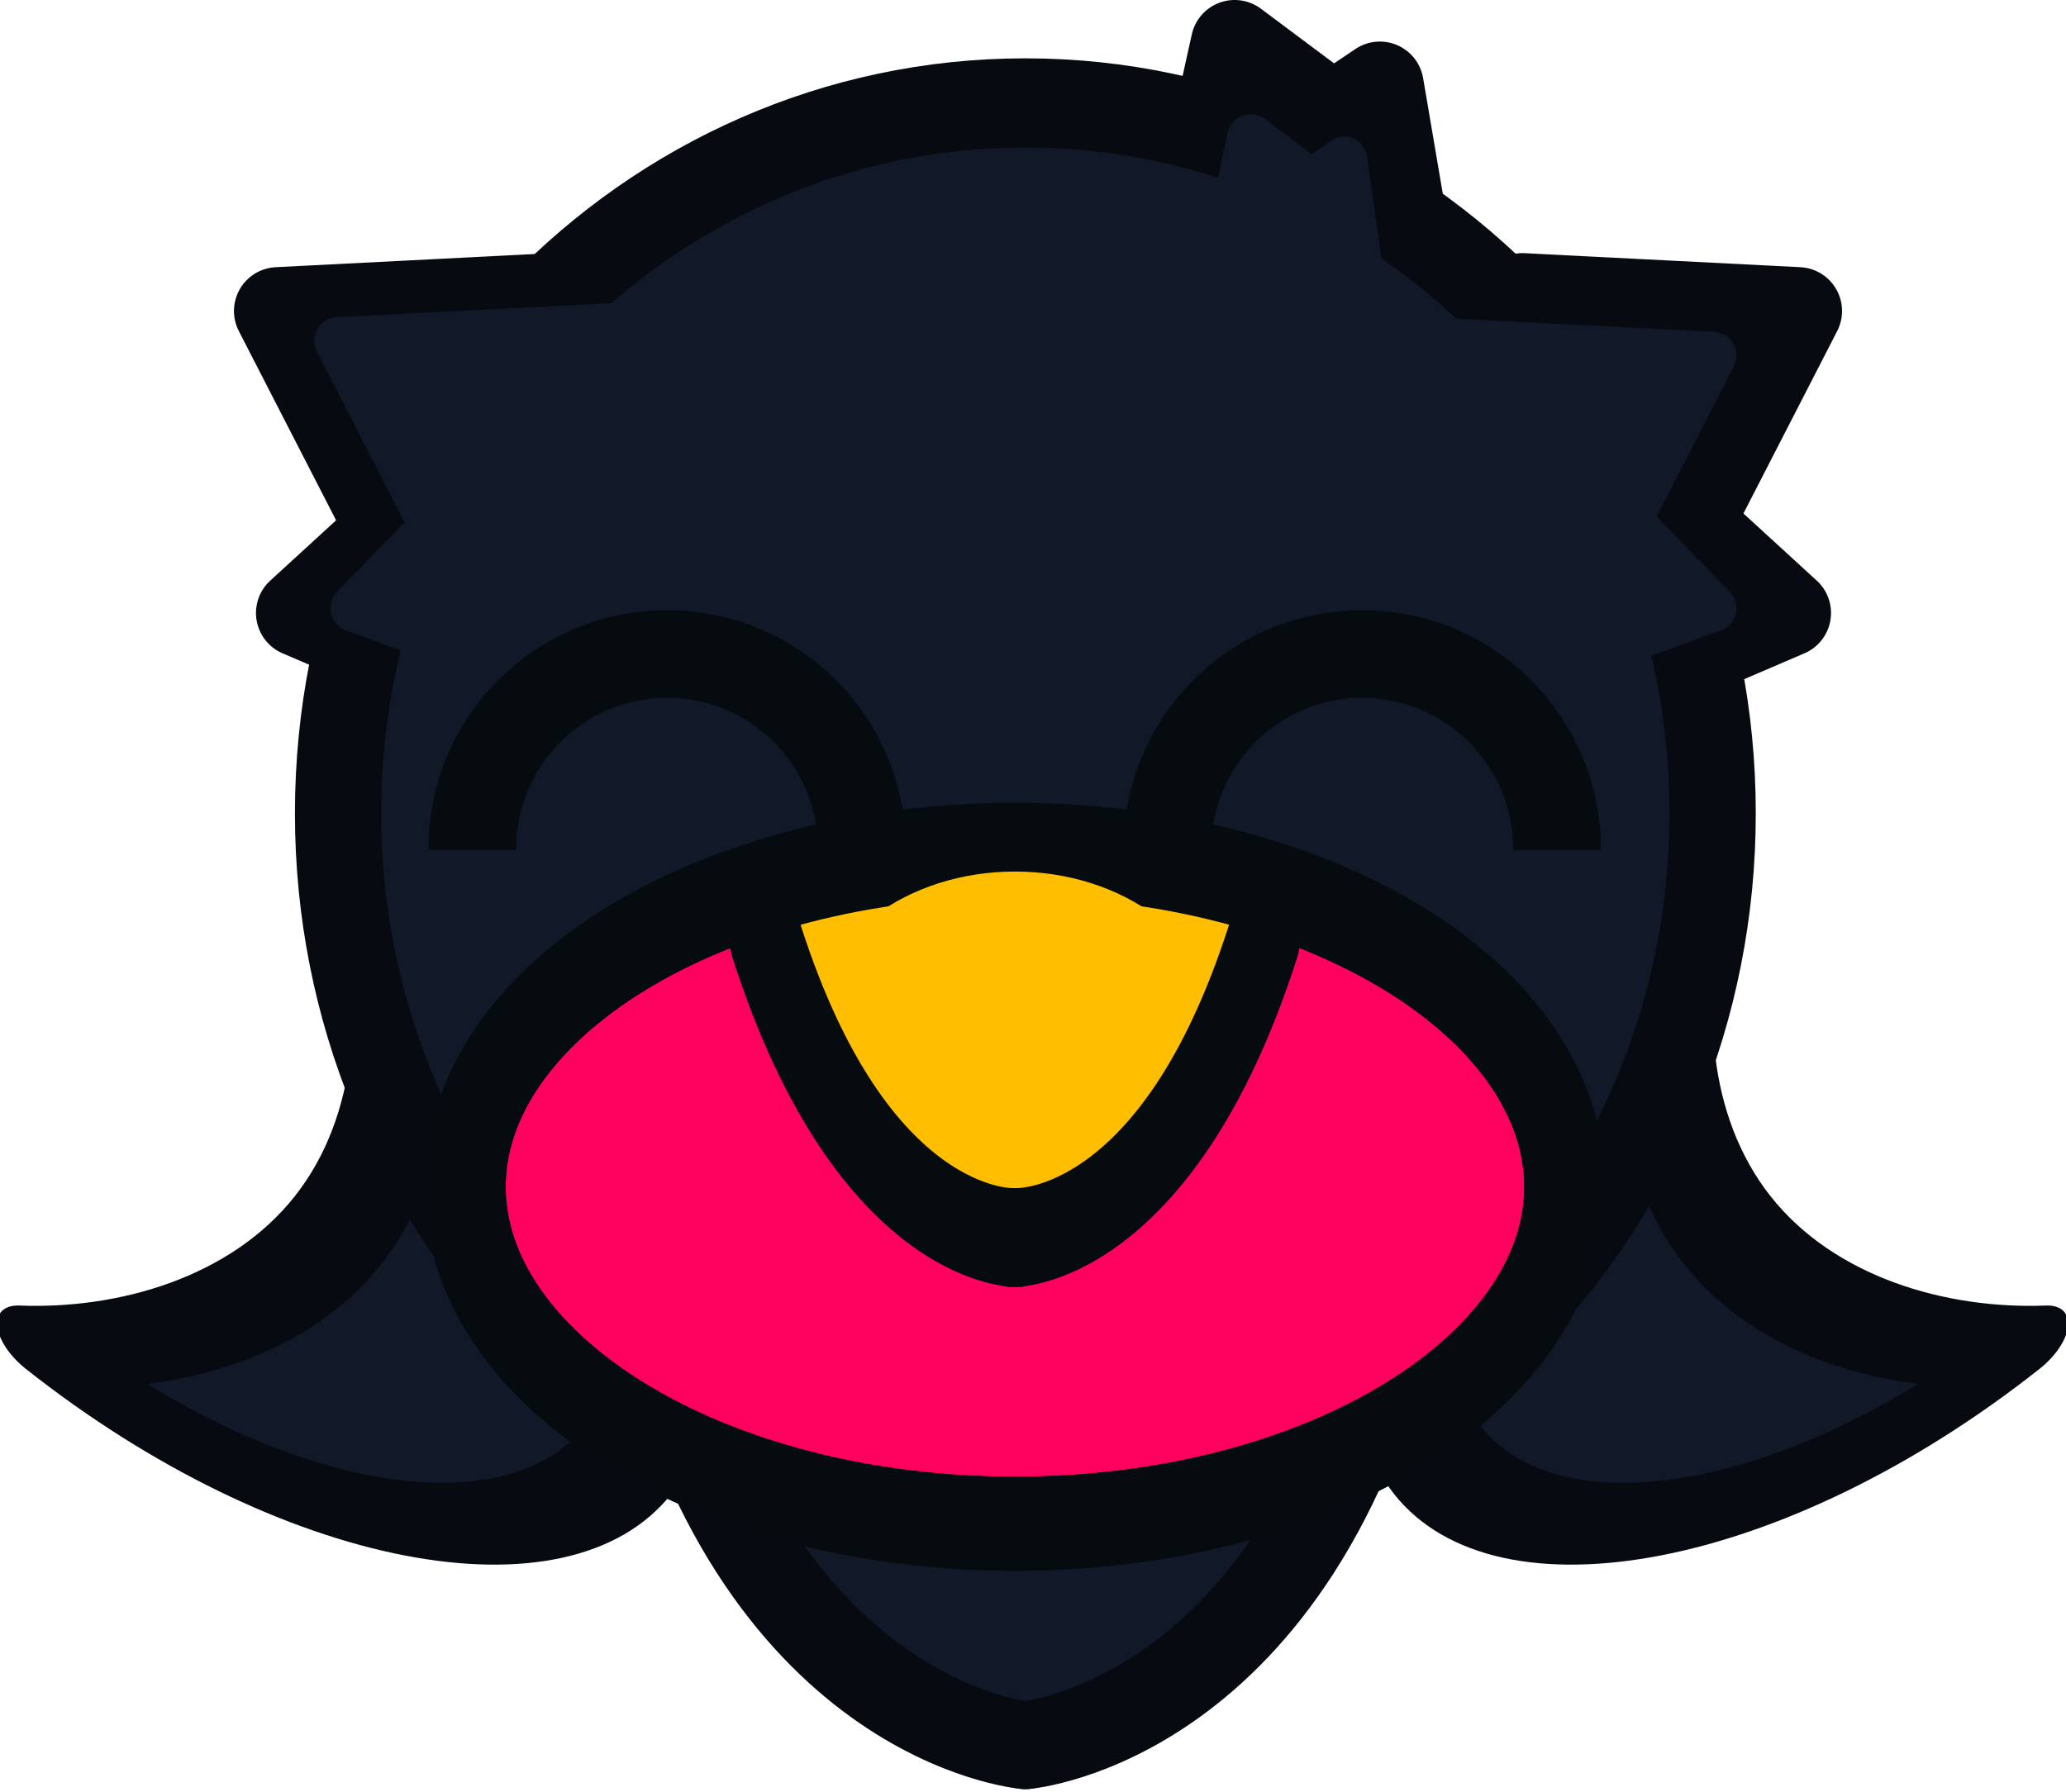
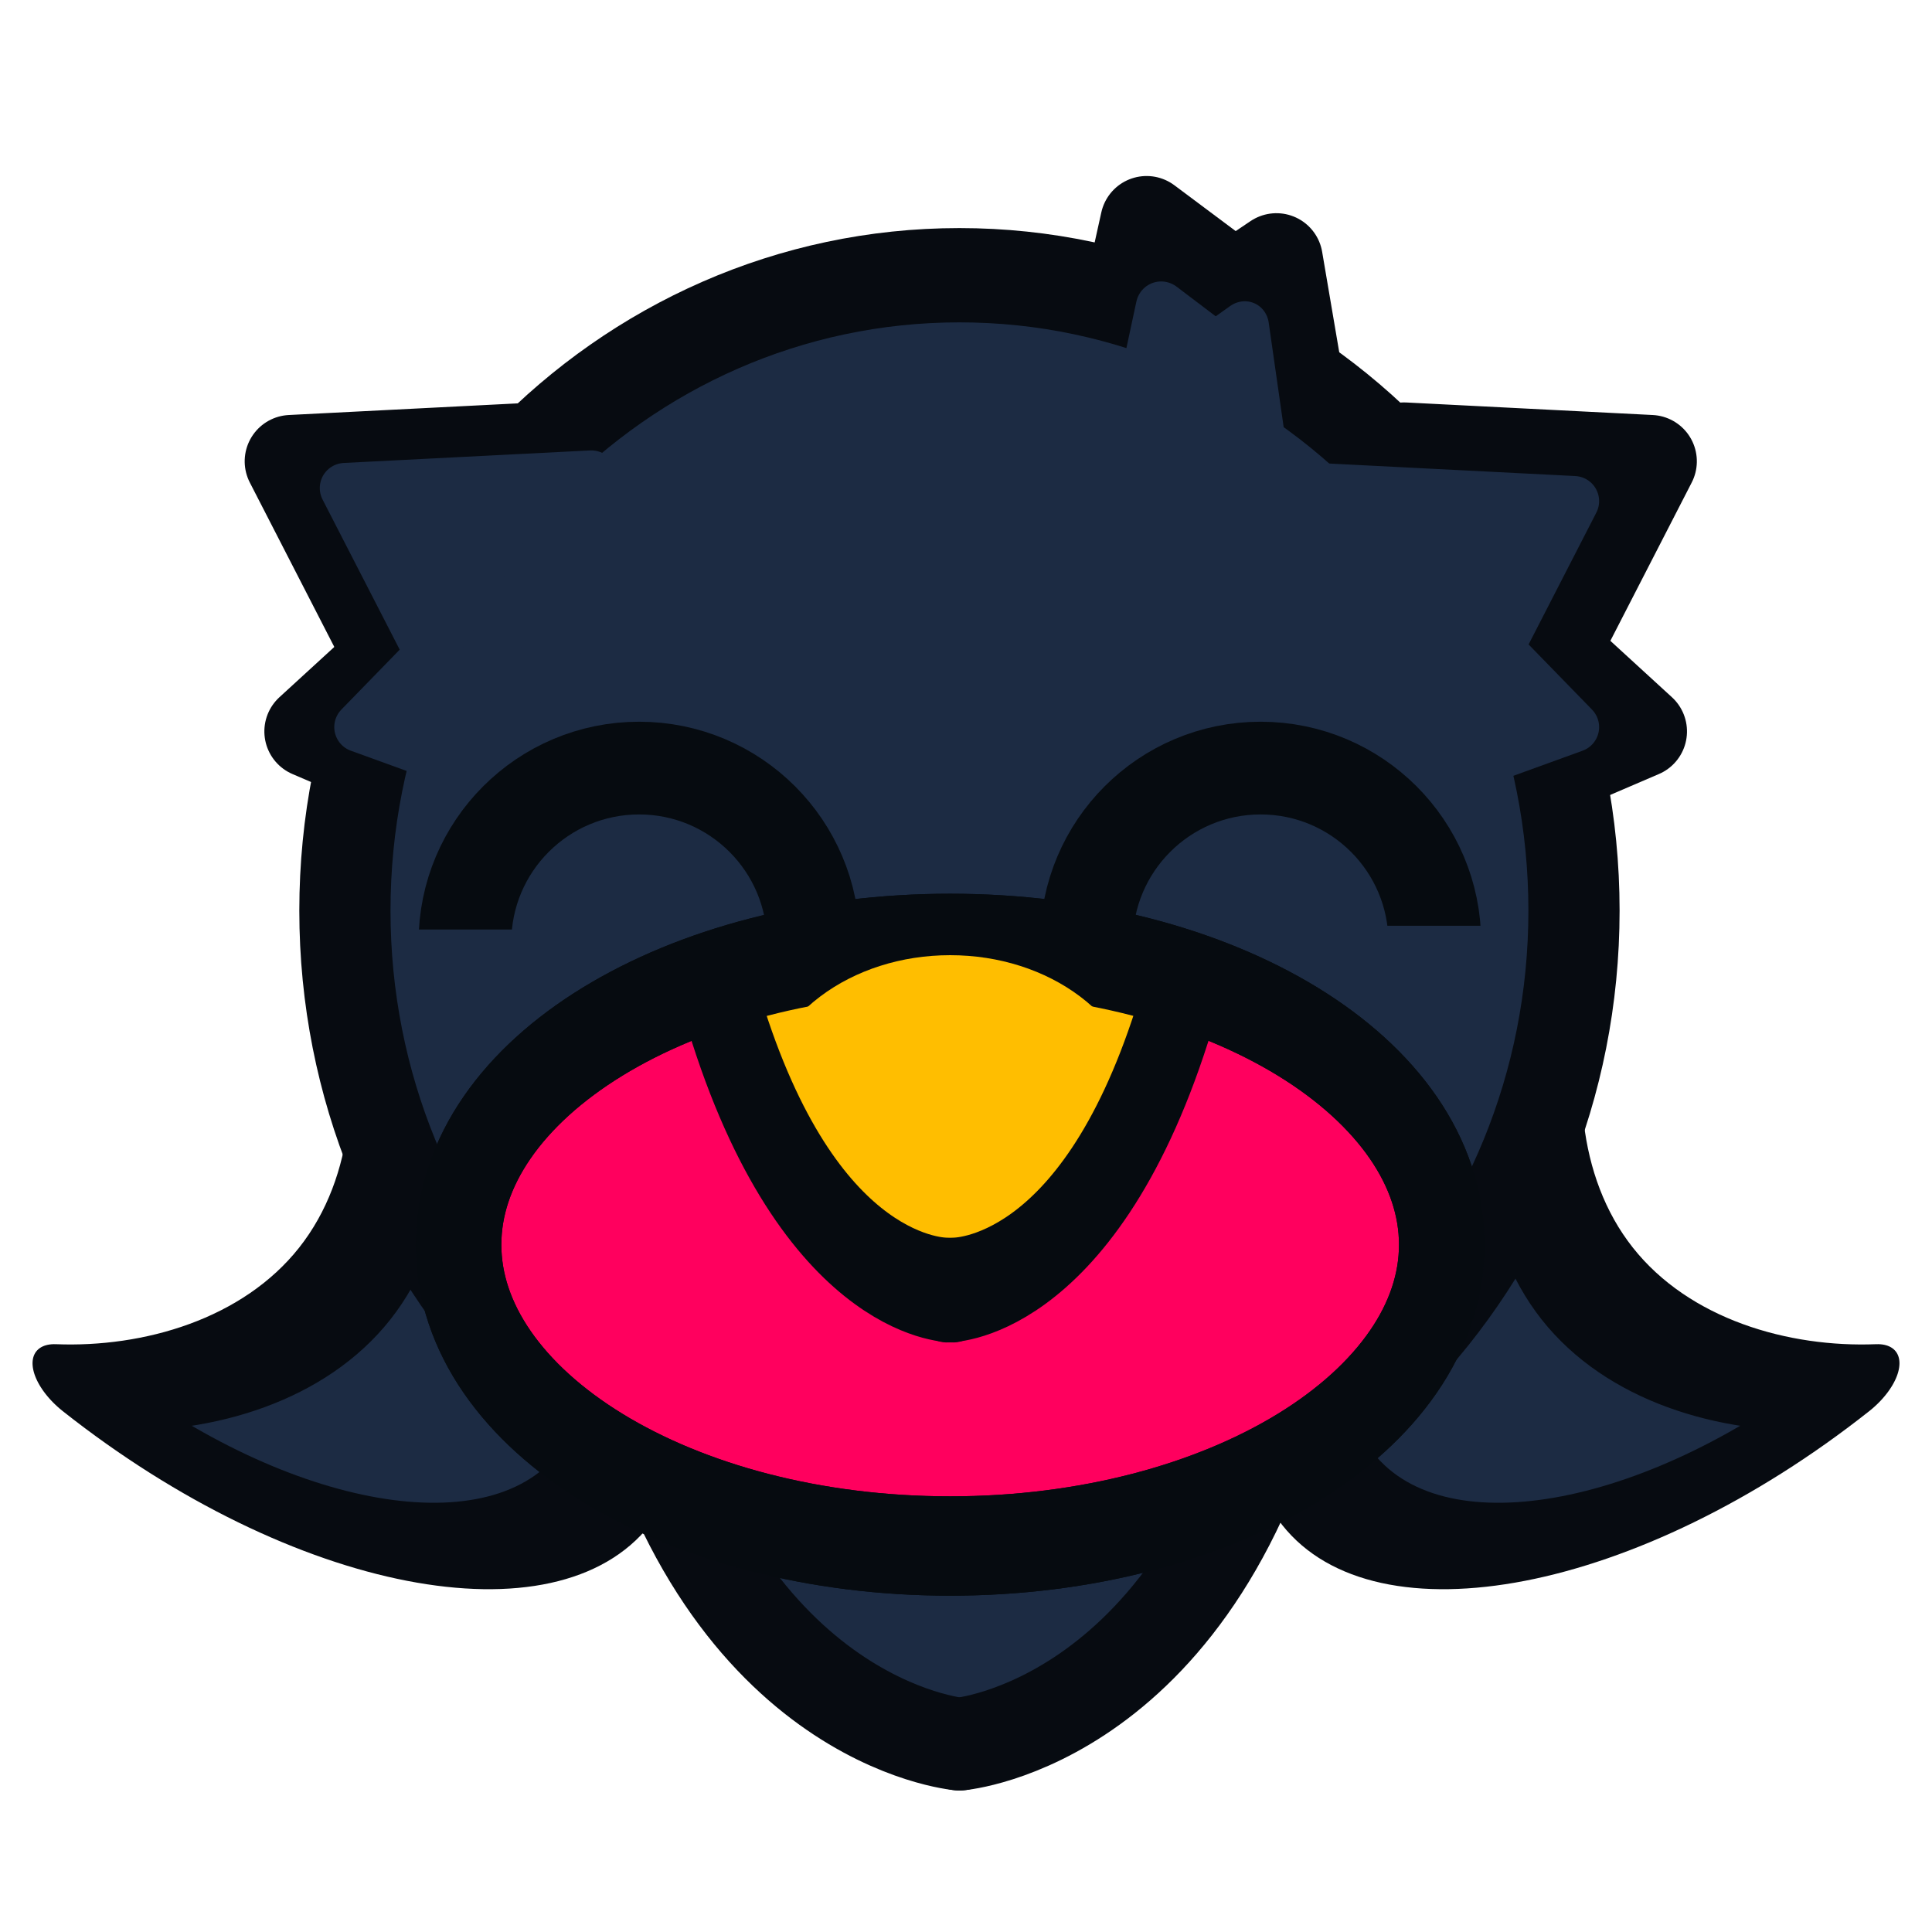
- <svg xmlns="http://www.w3.org/2000/svg" width="100%" height="100%" viewBox="0 0 565 490" version="1.1" xml:space="preserve" style="fill-rule:evenodd;clip-rule:evenodd;stroke-linecap:round;stroke-linejoin:round;stroke-miterlimit:1.5;">
-   <g transform="matrix(1,0,0,1.37183,-297.332,-1686.48)">
-     <ellipse cx="577.036" cy="1546.77" rx="67.69" ry="30.715" style="fill:rgb(17,24,39);" />
-   </g>
-   <g transform="matrix(1,0,0,1,-297.332,-1122.77)">
-     <g>
-       <g transform="matrix(0.499179,-0.866499,0.866499,0.499179,-856.102,966.14)">
-         <path d="M407.736,1191.97L448.678,1255.36L366.793,1255.36L407.736,1191.97Z" style="fill:rgb(17,24,39);stroke:rgb(7,11,17);stroke-width:24px;" />
-       </g>
-       <g transform="matrix(-0.499179,-0.866499,-0.866499,0.499179,2025.46,966.14)">
-         <path d="M407.736,1191.97L448.678,1255.36L366.793,1255.36L407.736,1191.97Z" style="fill:rgb(17,24,39);stroke:rgb(7,11,17);stroke-width:24px;" />
-       </g>
-       <g transform="matrix(0.167329,-0.985901,-0.985901,-0.167329,1893.01,1891.89)">
-         <path d="M407.736,1191.97L448.678,1255.36L366.793,1255.36L407.736,1191.97Z" style="fill:rgb(17,24,39);stroke:rgb(7,11,17);stroke-width:24px;" />
-       </g>
-       <g transform="matrix(-0.551874,0.204906,0.204906,0.551874,615.755,393.401)">
-         <path d="M407.736,1191.97L448.678,1255.36L366.793,1255.36L407.736,1191.97Z" style="fill:rgb(17,24,39);stroke:rgb(7,11,17);stroke-width:40.77px;" />
-       </g>
-       <g transform="matrix(-0.541088,-0.231895,-0.231895,0.541088,1171.72,595.73)">
-         <path d="M407.736,1191.97L448.678,1255.36L366.793,1255.36L407.736,1191.97Z" style="fill:rgb(17,24,39);stroke:rgb(7,11,17);stroke-width:40.77px;" />
-       </g>
-       <g transform="matrix(0.499179,-0.866499,0.866499,0.499179,-863.058,966.14)">
-         <path d="M407.736,1191.97L448.678,1255.36L366.793,1255.36L407.736,1191.97Z" style="fill:rgb(17,24,39);stroke:rgb(7,11,17);stroke-width:24px;" />
-       </g>
-       <g transform="matrix(-0.167329,-0.985901,0.985901,-0.167329,-727.605,1891.89)">
-         <path d="M407.736,1191.97L448.678,1255.36L366.793,1255.36L407.736,1191.97Z" style="fill:rgb(17,24,39);stroke:rgb(7,11,17);stroke-width:24px;" />
-       </g>
-       <g>
-         <g transform="matrix(1.49541,-1.18243,-0.620242,-0.78441,948.642,2966.35)">
-           <path d="M439.453,1218.31C397.591,1218.31 363.603,1251.81 363.603,1293.07C363.603,1334.33 397.591,1367.82 439.453,1367.82C426.895,1350.38 416.698,1322.89 416.698,1293.07C416.698,1263.24 426.895,1235.75 439.453,1218.31Z" style="fill:rgb(17,24,39);stroke:rgb(7,11,17);stroke-width:15.77px;" />
-         </g>
-         <g transform="matrix(-1.49541,-1.18243,0.620242,-0.78441,210.847,2966.35)">
-           <path d="M439.453,1218.31C397.591,1218.31 363.603,1251.81 363.603,1293.07C363.603,1334.33 397.591,1367.82 439.453,1367.82C426.895,1350.38 416.698,1322.89 416.698,1293.07C416.698,1263.24 426.895,1235.75 439.453,1218.31Z" style="fill:rgb(17,24,39);stroke:rgb(7,11,17);stroke-width:15.77px;" />
-         </g>
-         <g transform="matrix(1,0,0,1,0,-26.5917)">
-           <path d="M577.741,1626.77C577.741,1626.77 502.763,1620.46 476.399,1505.57" style="fill:rgb(17,24,39);stroke:rgb(7,11,17);stroke-width:24px;" />
-           <g transform="matrix(-1,0,0,1,1155.48,0)">
-             <path d="M577.741,1626.77C577.741,1626.77 502.763,1620.46 476.399,1505.57" style="fill:rgb(17,24,39);stroke:rgb(7,11,17);stroke-width:24px;" />
-           </g>
-         </g>
-         <g transform="matrix(1,0,0,1.03391,-0.565742,-47.3723)">
-           <clipPath id="_clip1">
-             <rect x="348.233" y="1133.02" width="454.284" height="401.89" />
-           </clipPath>
-           <g clip-path="url(#_clip1)">
-             <circle cx="578.307" cy="1346.95" r="187.953" style="fill:rgb(17,24,39);stroke:rgb(7,11,17);stroke-width:23.6px;" />
-           </g>
-         </g>
-       </g>
+ <svg xmlns="http://www.w3.org/2000/svg" clip-rule="evenodd" fill-rule="evenodd" stroke-linecap="round" stroke-linejoin="round" stroke-miterlimit="1.5" viewBox="0 0 500 500">
+   <clipPath id="a">
+     <path clip-rule="evenodd" d="m348.233 1133.02h454.284v401.89h-454.284z" />
+   </clipPath>
+   <clipPath id="b">
+     <path clip-rule="evenodd" d="m409.143 1291.95h145.781v74.549h-145.781z" />
+   </clipPath>
+   <clipPath id="c">
+     <path clip-rule="evenodd" d="m390.491 1295.8h182.193v69.546h-182.193z" />
+   </clipPath>
+   <g fill="#1c2b43">
+     <ellipse cx="577.036" cy="1546.77" rx="67.69" ry="30.715" transform="matrix(.846187 0 0 1.16083 -240.572 -1379.68)" />
+     <path d="m407.736 1191.97 40.942 63.39h-81.885z" stroke="#070b11" stroke-width="28.36" transform="matrix(.4223988 -.7332202 .7332202 .4223988 -964.9944 -85.13689)" />
+     <path d="m407.736 1191.97 40.942 63.39h-81.885z" stroke="#070b11" stroke-width="28.36" transform="matrix(-.4223988 -.7332202 -.7332202 .4223988 1473.346 -85.13689)" />
+     <path d="m407.736 1191.97 40.942 63.39h-81.885z" stroke="#070b11" stroke-width="28.36" transform="matrix(.1415916 -.8342566 -.8342566 -.1415916 1361.268 698.2207)" />
+     <path d="m407.736 1191.97 40.942 63.39h-81.885z" stroke="#070b11" stroke-width="48.18" transform="matrix(-.4669886 .1733888 .1733888 .4669886 280.4719 -569.7812)" />
+     <path d="m407.736 1191.97 40.942 63.39h-81.885z" stroke="#070b11" stroke-width="48.18" transform="matrix(-.4578616 -.1962265 -.1962265 .4578616 750.9222 -398.573)" />
+     <path d="m407.736 1191.97 40.942 63.39h-81.885z" stroke="#070b11" stroke-width="28.36" transform="matrix(.4223988 -.7332202 .7332202 .4223988 -970.8805 -85.13689)" />
+     <path d="m407.736 1191.97 40.942 63.39h-81.885z" stroke="#070b11" stroke-width="28.36" transform="matrix(-.1415916 -.8342566 .8342566 -.1415916 -856.2619 698.2207)" />
+     <path d="m439.453 1218.31c-41.862 0-75.85 33.5-75.85 74.76s33.988 74.75 75.85 74.75c-12.558-17.44-22.755-44.93-22.755-74.75 0-29.83 10.197-57.32 22.755-74.76z" stroke="#070b11" stroke-width="18.63" transform="matrix(1.265397 -1.000557 -.5248407 -.6637575 562.1565 1607.415)" />
+     <path d="m439.453 1218.31c-41.862 0-75.85 33.5-75.85 74.76s33.988 74.75 75.85 74.75c-12.558-17.44-22.755-44.93-22.755-74.75 0-29.83 10.197-57.32 22.755-74.76z" stroke="#070b11" stroke-width="18.63" transform="matrix(-1.265397 -1.000557 .5248407 -.6637575 -62.15601 1607.415)" />
+     <g stroke="#070b11" stroke-width="28.36" transform="matrix(.846187 0 0 .846187 -240.572 -925.1736)">
+       <path d="m577.741 1626.77s-74.978-6.31-101.342-121.2" />
+       <path d="m577.741 1626.77s-74.978-6.31-101.342-121.2" transform="matrix(-1 0 0 1 1155.48 0)" />
    </g>
  </g>
-   <g>
-     <g transform="matrix(-0.484062,-0.207455,-0.220021,0.513382,826.986,-483.186)">
-       <path d="M407.736,1191.97L448.678,1255.36L366.793,1255.36L407.736,1191.97Z" style="fill:rgb(17,24,39);stroke:rgb(17,24,39);stroke-width:24.56px;" />
-     </g>
-     <g transform="matrix(-0.391093,0.14521,0.147388,0.39696,325.956,-494.385)">
-       <path d="M407.736,1191.97L448.678,1255.36L366.793,1255.36L407.736,1191.97Z" style="fill:rgb(17,24,39);stroke:rgb(17,24,39);stroke-width:31.72px;" />
-     </g>
-     <g transform="matrix(-0.499179,-0.866499,-0.866499,0.499179,1704.74,-144.454)">
-       <path d="M407.736,1191.97L448.678,1255.36L366.793,1255.36L407.736,1191.97Z" style="fill:rgb(17,24,39);stroke:rgb(17,24,39);stroke-width:13px;" />
-     </g>
-     <g transform="matrix(0.223509,-0.974702,-0.974702,-0.223509,1539.05,830.199)">
-       <path d="M407.736,1191.97L448.678,1255.36L366.793,1255.36L407.736,1191.97Z" style="fill:rgb(17,24,39);stroke:rgb(17,24,39);stroke-width:13px;" />
-     </g>
-     <g transform="matrix(-0.223509,-0.974702,0.974702,-0.223509,-973.802,830.194)">
-       <path d="M407.736,1191.97L448.678,1255.36L366.793,1255.36L407.736,1191.97Z" style="fill:rgb(17,24,39);stroke:rgb(17,24,39);stroke-width:13px;" />
-     </g>
-     <g transform="matrix(0.499179,-0.866499,0.866499,0.499179,-1143.92,-148.454)">
-       <path d="M407.736,1191.97L448.678,1255.36L366.793,1255.36L407.736,1191.97Z" style="fill:rgb(17,24,39);stroke:rgb(17,24,39);stroke-width:13px;" />
-     </g>
+   <g clip-path="url(#a)" transform="matrix(.846187 0 0 .8748812 -241.0507 -942.7578)">
+     <circle cx="578.307" cy="1346.95" fill="#1c2b43" r="187.953" stroke="#070b11" stroke-width="27.89" />
  </g>
-   <g transform="matrix(0.90893,0,0,1.05475,-241.76,-1244.98)">
-     <ellipse cx="571.363" cy="1488.16" rx="165.424" ry="87.367" style="fill:rgb(255,0,94);stroke:rgb(6,11,16);stroke-width:24.38px;" />
+   <path d="m407.736 1191.97 40.942 63.39h-81.885z" fill="#1c2b43" stroke="#1c2b43" stroke-width="29.03" transform="matrix(-.409607 -.1755457 -.1861789 .4344172 710.811 -361.4653)" />
+   <path d="m407.736 1191.97 40.942 63.39h-81.885z" fill="#1c2b43" stroke="#1c2b43" stroke-width="37.49" transform="matrix(-.3309378 .1228748 .1247178 .3359024 286.8459 -370.9418)" />
+   <path d="m407.736 1191.97 40.942 63.39h-81.885z" fill="#1c2b43" stroke="#1c2b43" stroke-width="15.36" transform="matrix(-.4223988 -.7332202 -.7332202 .4223988 1453.555 -74.8347)" />
+   <path d="m407.736 1191.97 40.942 63.39h-81.885z" fill="#1c2b43" stroke="#1c2b43" stroke-width="15.36" transform="matrix(.1891304 -.8247802 -.8247802 -.1891304 1313.35 749.904)" />
+   <path d="m407.736 1191.97 40.942 63.39h-81.885z" fill="#1c2b43" stroke="#1c2b43" stroke-width="15.36" transform="matrix(-.1891304 -.8247802 .8247802 -.1891304 -812.9924 749.8998)" />
+   <path d="m407.736 1191.97 40.942 63.39h-81.885z" fill="#1c2b43" stroke="#1c2b43" stroke-width="15.36" transform="matrix(.4223988 -.7332202 .7332202 .4223988 -956.944 -78.21944)" />
+   <ellipse cx="571.363" cy="1488.16" fill="#ff005e" rx="165.424" ry="87.367" stroke="#060b10" stroke-width="28.81" transform="matrix(.769125 0 0 .892518 -193.548 -1006.08)" />
+   <path d="m191.488 251.688h43.941v27.372h-43.941z" fill="#ffbe00" stroke-width=".846" />
+   <path d="m256.375 251.688h43.941v27.372h-43.941z" fill="#ffbe00" stroke-width=".846" />
+   <ellipse cx="571.363" cy="1488.16" fill="none" rx="165.424" ry="87.367" stroke="#060b10" stroke-width="28.81" transform="matrix(.769125 0 0 .892518 -193.548 -1006.08)" />
+   <ellipse cx="574.901" cy="1411.66" fill="#ffbe00" rx="45.584" ry="30.989" stroke="#ffbe00" stroke-width="26.83" transform="matrix(.846187 0 0 .9401053 -240.5728 -1038.164)" />
+   <path d="m577.741 1626.77s-74.978-6.31-101.342-121.2" fill="none" stroke="#060b10" stroke-width="43.51" transform="matrix(.4608668 -.06547876 .0880646 .6198393 -163.7003 -636.6428)" />
+   <path d="m577.741 1626.77s-74.978-6.31-101.342-121.2" fill="none" stroke="#060b10" stroke-width="43.51" transform="matrix(-.4608668 -.06547876 -.0880646 .6198393 655.4258 -636.6428)" />
+   <g clip-path="url(#b)" transform="matrix(.846187 0 0 .846187 -241.2686 -915.747)">
+     <circle cx="480.594" cy="1370.39" fill="none" r="53.275" stroke="#060b10" stroke-width="28.36" />
  </g>
-   <g transform="matrix(1,0,0,1,1.06748,-3.28575)">
-     <rect x="212.197" y="244.707" width="51.928" height="32.348" style="fill:rgb(255,190,0);" />
-   </g>
-   <g transform="matrix(1,0,0,1,77.7491,-3.28575)">
-     <rect x="212.197" y="244.707" width="51.928" height="32.348" style="fill:rgb(255,190,0);" />
-   </g>
-   <g transform="matrix(0.90893,0,0,1.05475,-241.76,-1244.98)">
-     <ellipse cx="571.363" cy="1488.16" rx="165.424" ry="87.367" style="fill:none;stroke:rgb(6,11,16);stroke-width:24.38px;" />
-   </g>
-   <g transform="matrix(1,0,0,1,-275.212,-812.872)">
-     <g transform="matrix(1,0,0,1.11099,-22.1202,-470.017)">
-       <ellipse cx="574.901" cy="1411.66" rx="45.584" ry="30.989" style="fill:rgb(255,190,0);stroke:rgb(255,190,0);stroke-width:22.71px;" />
-     </g>
-     <g transform="matrix(0.449803,0,0,0.449803,292.911,420.339)">
-       <g transform="matrix(1.21084,-0.172033,0.231373,1.62851,-498.408,-924.514)">
-         <path d="M577.741,1626.77C577.741,1626.77 502.763,1620.46 476.399,1505.57" style="fill:none;stroke:rgb(6,11,16);stroke-width:36.81px;" />
-       </g>
-       <g transform="matrix(-1.21084,-0.172033,-0.231373,1.62851,1653.69,-924.514)">
-         <path d="M577.741,1626.77C577.741,1626.77 502.763,1620.46 476.399,1505.57" style="fill:none;stroke:rgb(6,11,16);stroke-width:36.81px;" />
-       </g>
-     </g>
-   </g>
-   <g transform="matrix(1,0,0,1,-298.024,-1135.96)">
-     <clipPath id="_clip2">
-       <rect x="403.366" y="1293.05" width="345.683" height="75.429" />
-     </clipPath>
-     <g clip-path="url(#_clip2)">
-       <g transform="matrix(1,0,0,1,-0.130707,-2.256)">
-         <circle cx="480.594" cy="1370.39" r="53.275" style="fill:none;stroke:rgb(6,11,16);stroke-width:24px;" />
-       </g>
-       <g transform="matrix(1,0,0,1,189.945,-2.256)">
-         <circle cx="480.594" cy="1370.39" r="53.275" style="fill:none;stroke:rgb(6,11,16);stroke-width:24px;" />
-       </g>
-     </g>
+   <g clip-path="url(#c)" transform="matrix(.846187 0 0 .846187 -80.42901 -915.747)">
+     <circle cx="480.594" cy="1370.39" fill="none" r="53.275" stroke="#060b10" stroke-width="28.36" />
  </g>
</svg>
